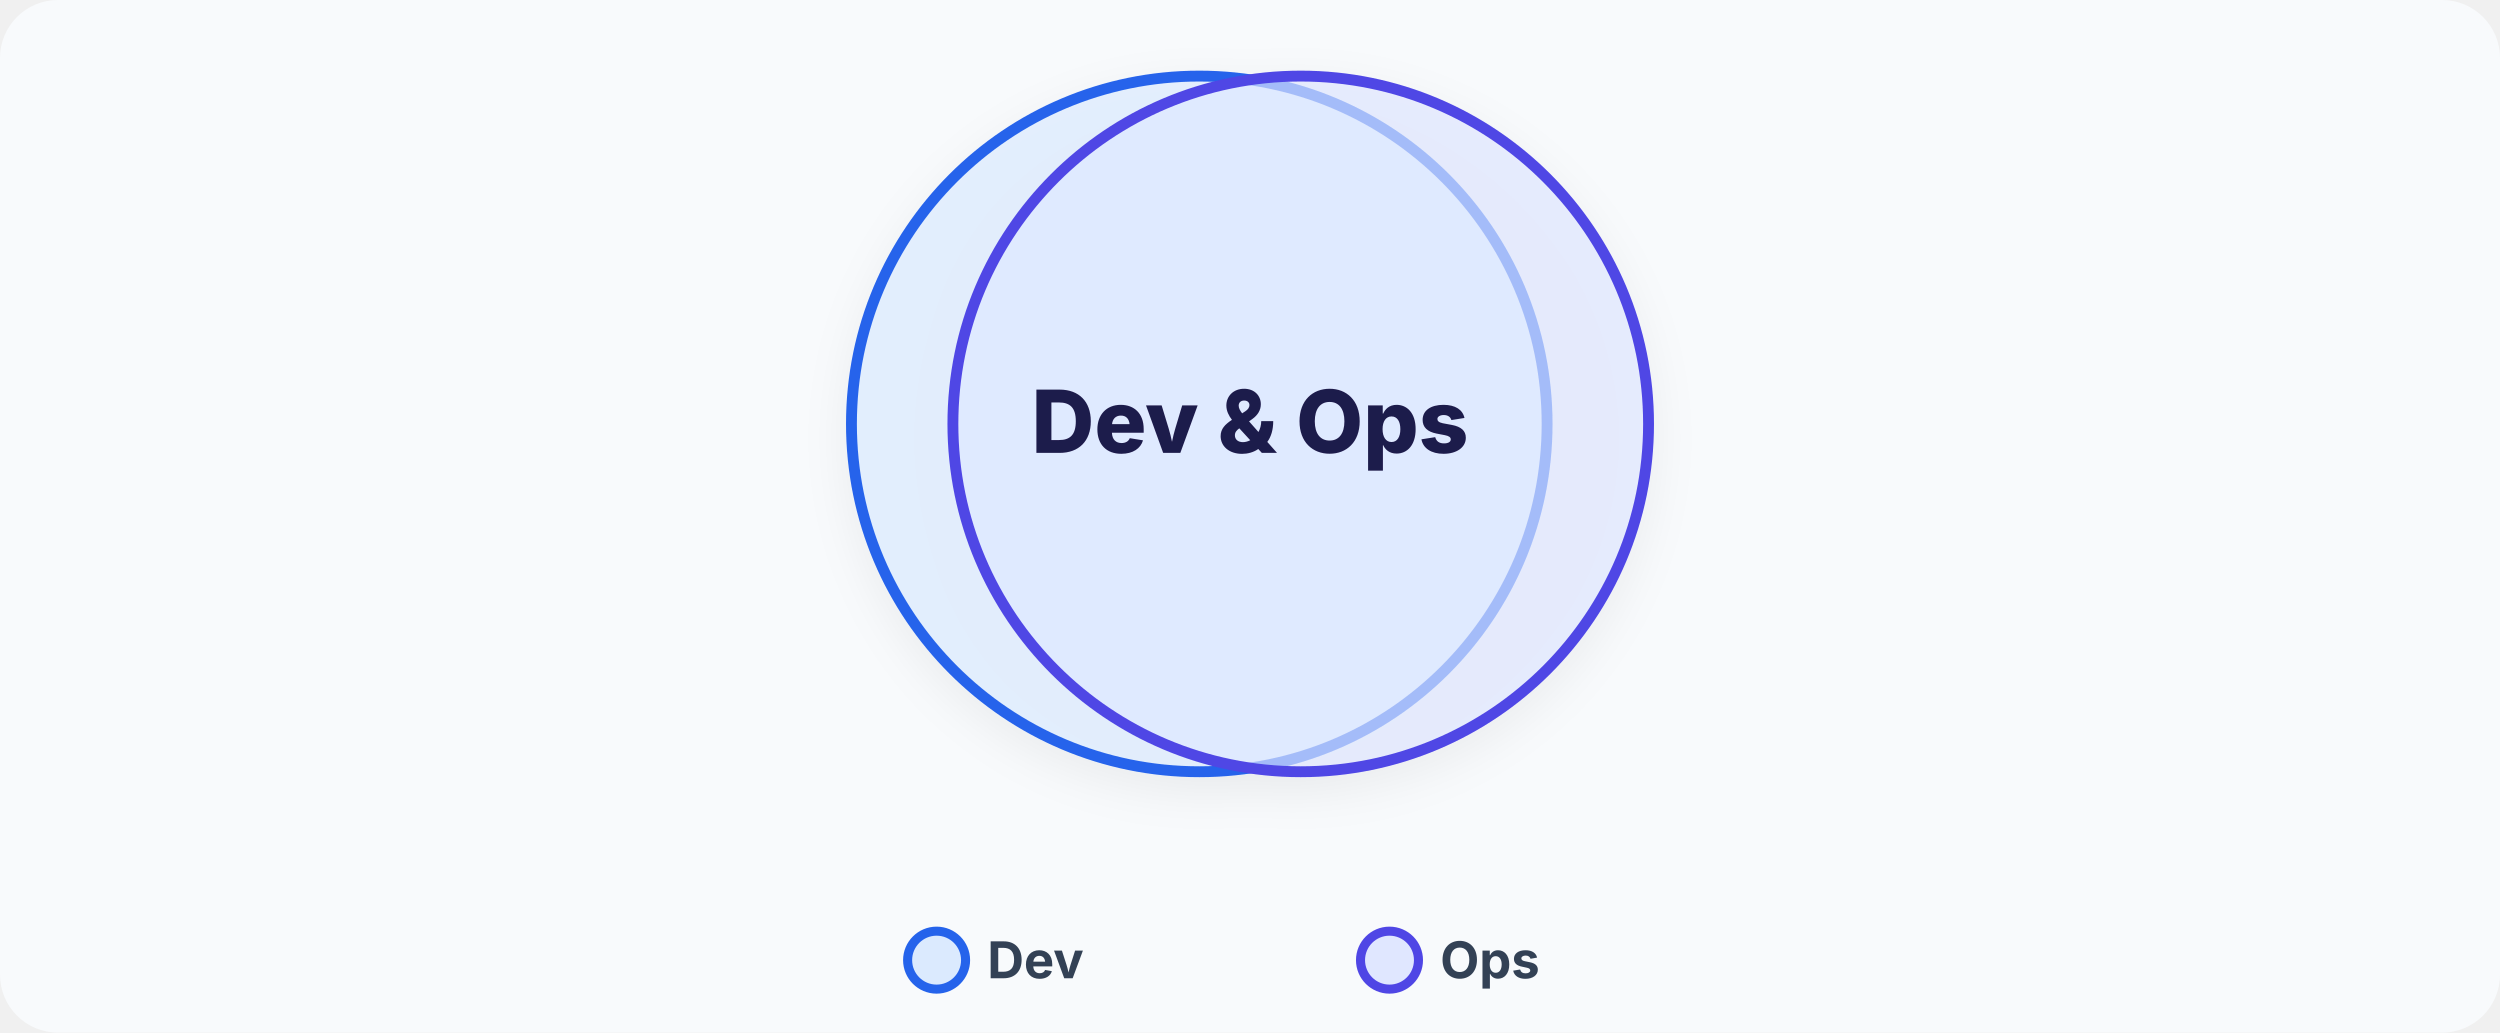
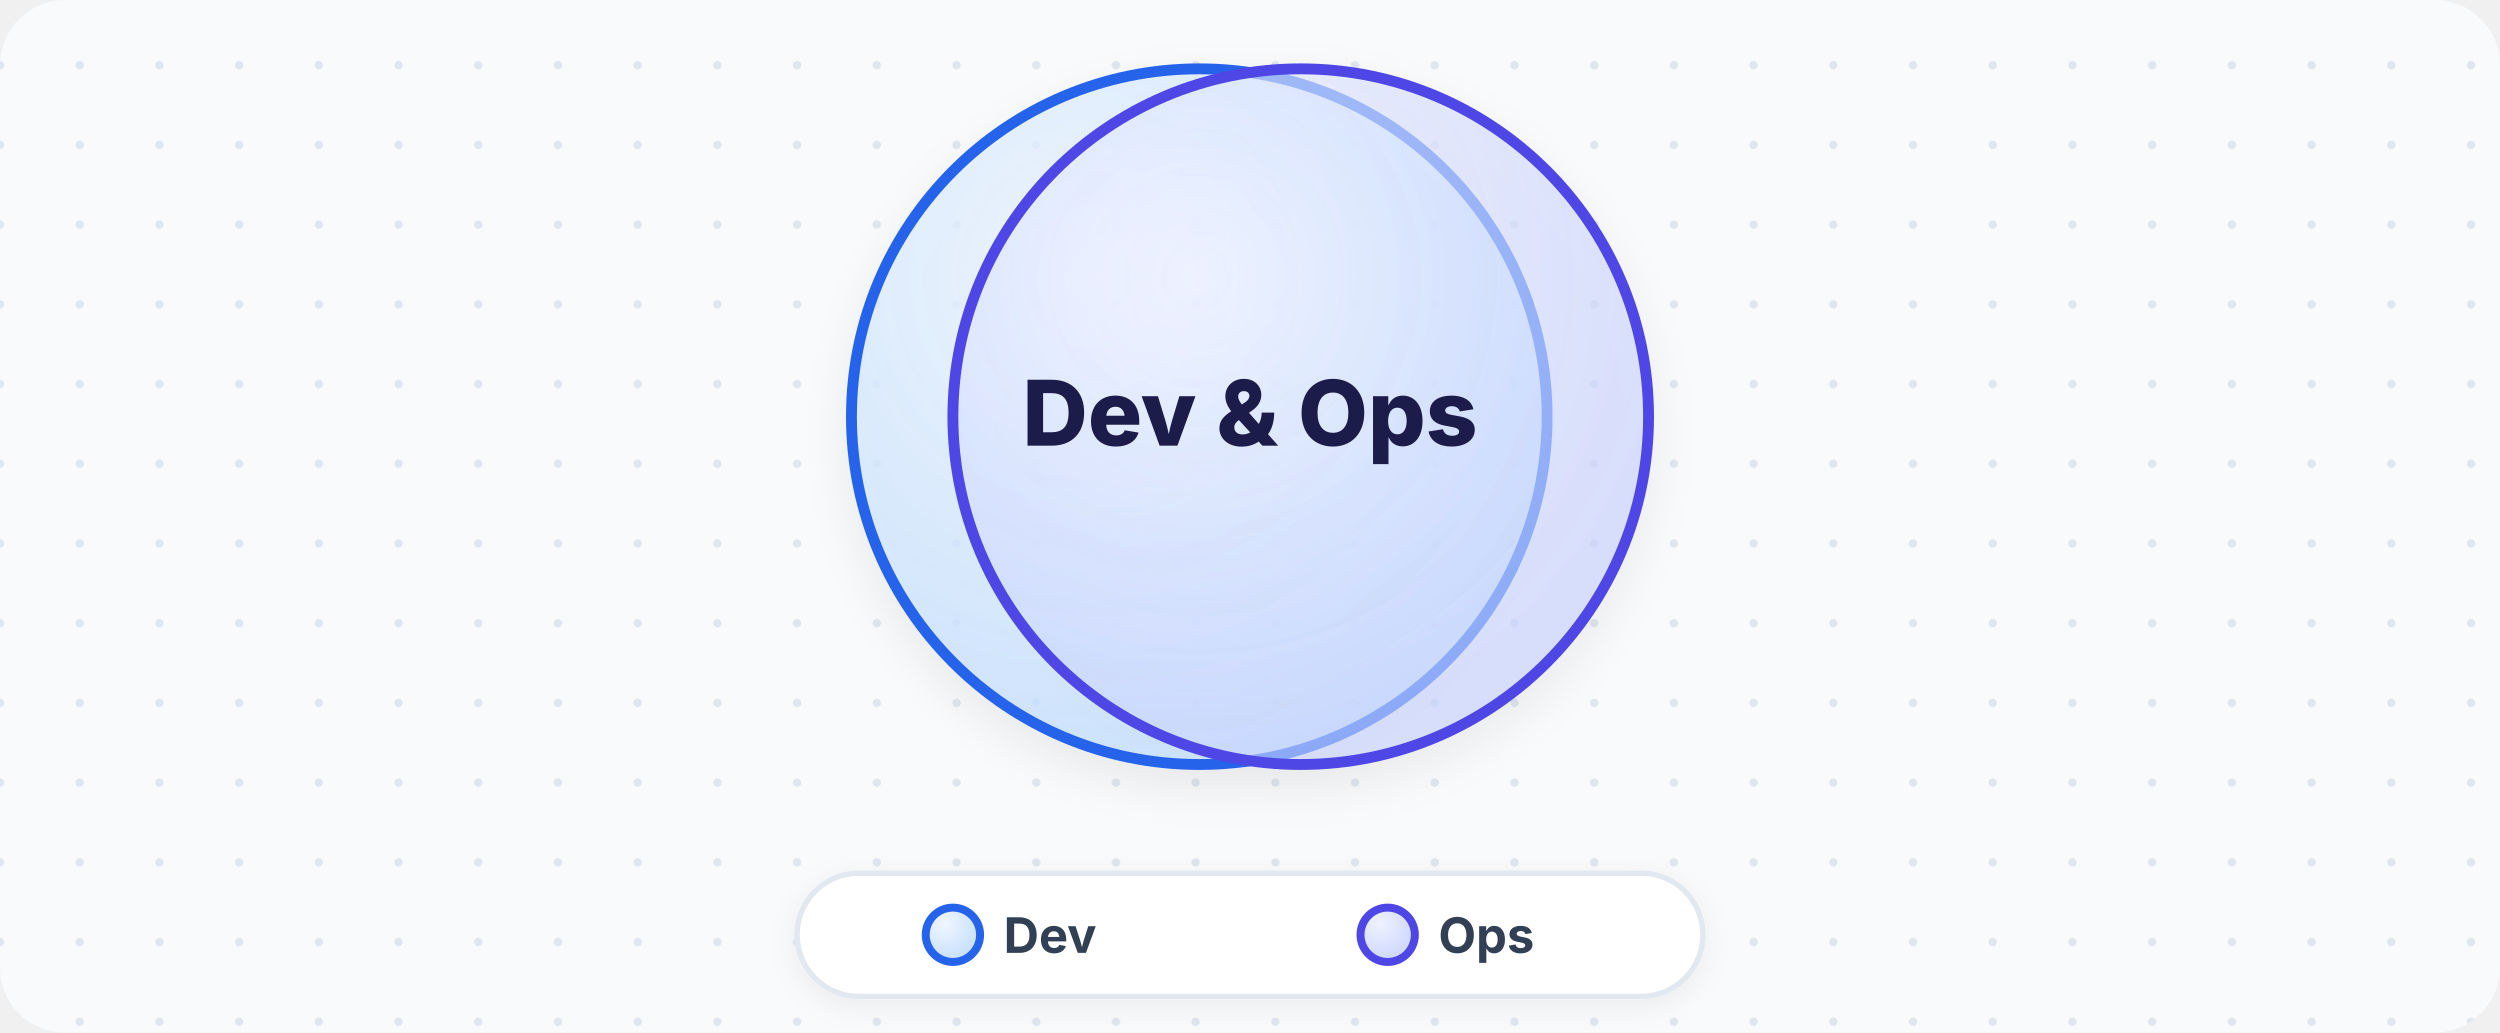
<svg xmlns="http://www.w3.org/2000/svg" viewBox="55 15 690 285" width="690" height="285" font-family="'Inter', -apple-system, BlinkMacSystemFont, 'Segoe UI', sans-serif">
  <defs>
+     <pattern id="tpDots" width="22" height="22" patternUnits="userSpaceOnUse">
+       <circle cx="11" cy="11" r="1.15" fill="#cbd5e1" fill-opacity="0.55" />
+     </pattern>
+     <radialGradient id="gradDev" cx="35%" cy="30%" r="70%">
+       <stop offset="0%" stop-color="#eff6ff" stop-opacity="0.95" />
+       <stop offset="100%" stop-color="#bfdbfe" stop-opacity="0.88" />
+     </radialGradient>
+     <radialGradient id="gradOps" cx="35%" cy="30%" r="70%">
+       <stop offset="0%" stop-color="#eef2ff" stop-opacity="0.95" />
+       <stop offset="100%" stop-color="#c7d2fe" stop-opacity="0.88" />
+     </radialGradient>
+     <radialGradient id="gradAnti" cx="35%" cy="30%" r="70%">
+       <stop offset="0%" stop-color="#fff1f2" stop-opacity="0.96" />
+       <stop offset="100%" stop-color="#fecdd3" stop-opacity="0.90" />
+     </radialGradient>
+     <radialGradient id="gradDevOps" cx="35%" cy="30%" r="70%">
+       <stop offset="0%" stop-color="#ecfdf5" stop-opacity="0.95" />
+       <stop offset="100%" stop-color="#a7f3d0" stop-opacity="0.88" />
+     </radialGradient>
+     <radialGradient id="gradDBA" cx="35%" cy="30%" r="70%">
+       <stop offset="0%" stop-color="#fff7ed" stop-opacity="0.96" />
+       <stop offset="100%" stop-color="#fed7aa" stop-opacity="0.90" />
+     </radialGradient>
+     <radialGradient id="gradSRE" cx="35%" cy="30%" r="70%">
+       <stop offset="0%" stop-color="#ecfeff" stop-opacity="0.95" />
+       <stop offset="100%" stop-color="#a5f3fc" stop-opacity="0.88" />
+     </radialGradient>
    <filter id="tpShadow" x="-10%" y="-10%" width="120%" height="125%">
-       <feDropShadow dx="0" dy="4" stdDeviation="6" flood-color="#0f172a" flood-opacity="0.07" />
+       <feDropShadow dx="0" dy="5" stdDeviation="6" flood-color="#0f172a" flood-opacity="0.08" />
+     </filter>
+     <filter id="legShadow" x="-10%" y="-20%" width="120%" height="150%">
+       <feDropShadow dx="0" dy="2" stdDeviation="4" flood-color="#0f172a" flood-opacity="0.06" />
    </filter>
  </defs>
-   <rect x="55" y="15" width="690" height="285" rx="16" fill="#f8fafc" />
+   <rect x="55" y="15" width="690" height="285" rx="18" fill="#f8fafc" />
+   <rect x="55" y="15" width="690" height="285" rx="18" fill="url(#tpDots)" />
  <g filter="url(#tpShadow)">
-     <circle cx="386" cy="132" r="96" fill="#dbeafe" fill-opacity="0.72" stroke="#2563eb" stroke-width="3" />
-     <circle cx="414" cy="132" r="96" fill="#e0e7ff" fill-opacity="0.68" stroke="#4f46e5" stroke-width="3" />
-     <text x="400" y="140" font-size="24" font-weight="800" fill="#1e1b4b" text-anchor="middle">Dev &amp; Ops</text>
+     <circle cx="386" cy="130" r="96" fill="url(#gradDev)" fill-opacity="0.82" stroke="#2563eb" stroke-width="3" />
+     <circle cx="414" cy="130" r="96" fill="url(#gradOps)" fill-opacity="0.72" stroke="#4f46e5" stroke-width="3" />
+     <text x="400" y="138" font-size="25" font-weight="800" fill="#1e1b4b" text-anchor="middle">Dev &amp; Ops</text>
  </g>
-   <g>
-     <circle cx="313.5" cy="280" r="8" fill="#dbeafe" stroke="#2563eb" stroke-width="2.5" />
-     <text x="327.5" y="285" font-size="14" font-weight="700" fill="#334155">Dev</text>
-     <circle cx="438.5" cy="280" r="8" fill="#e0e7ff" stroke="#4f46e5" stroke-width="2.5" />
-     <text x="452.5" y="285" font-size="14" font-weight="700" fill="#334155">Ops</text>
+   <g filter="url(#legShadow)">
+     <rect x="275.0" y="256" width="250.0" height="34" rx="17" fill="#ffffff" stroke="#e2e8f0" stroke-width="1.5" />
+     <circle cx="318.0" cy="273" r="7.5" fill="url(#gradDev)" stroke="#2563eb" stroke-width="2.2" />
+     <text x="332.0" y="278" font-size="13.5" font-weight="700" fill="#334155">Dev</text>
+     <circle cx="438.0" cy="273" r="7.5" fill="url(#gradOps)" stroke="#4f46e5" stroke-width="2.2" />
+     <text x="452.0" y="278" font-size="13.5" font-weight="700" fill="#334155">Ops</text>
  </g>
</svg>
